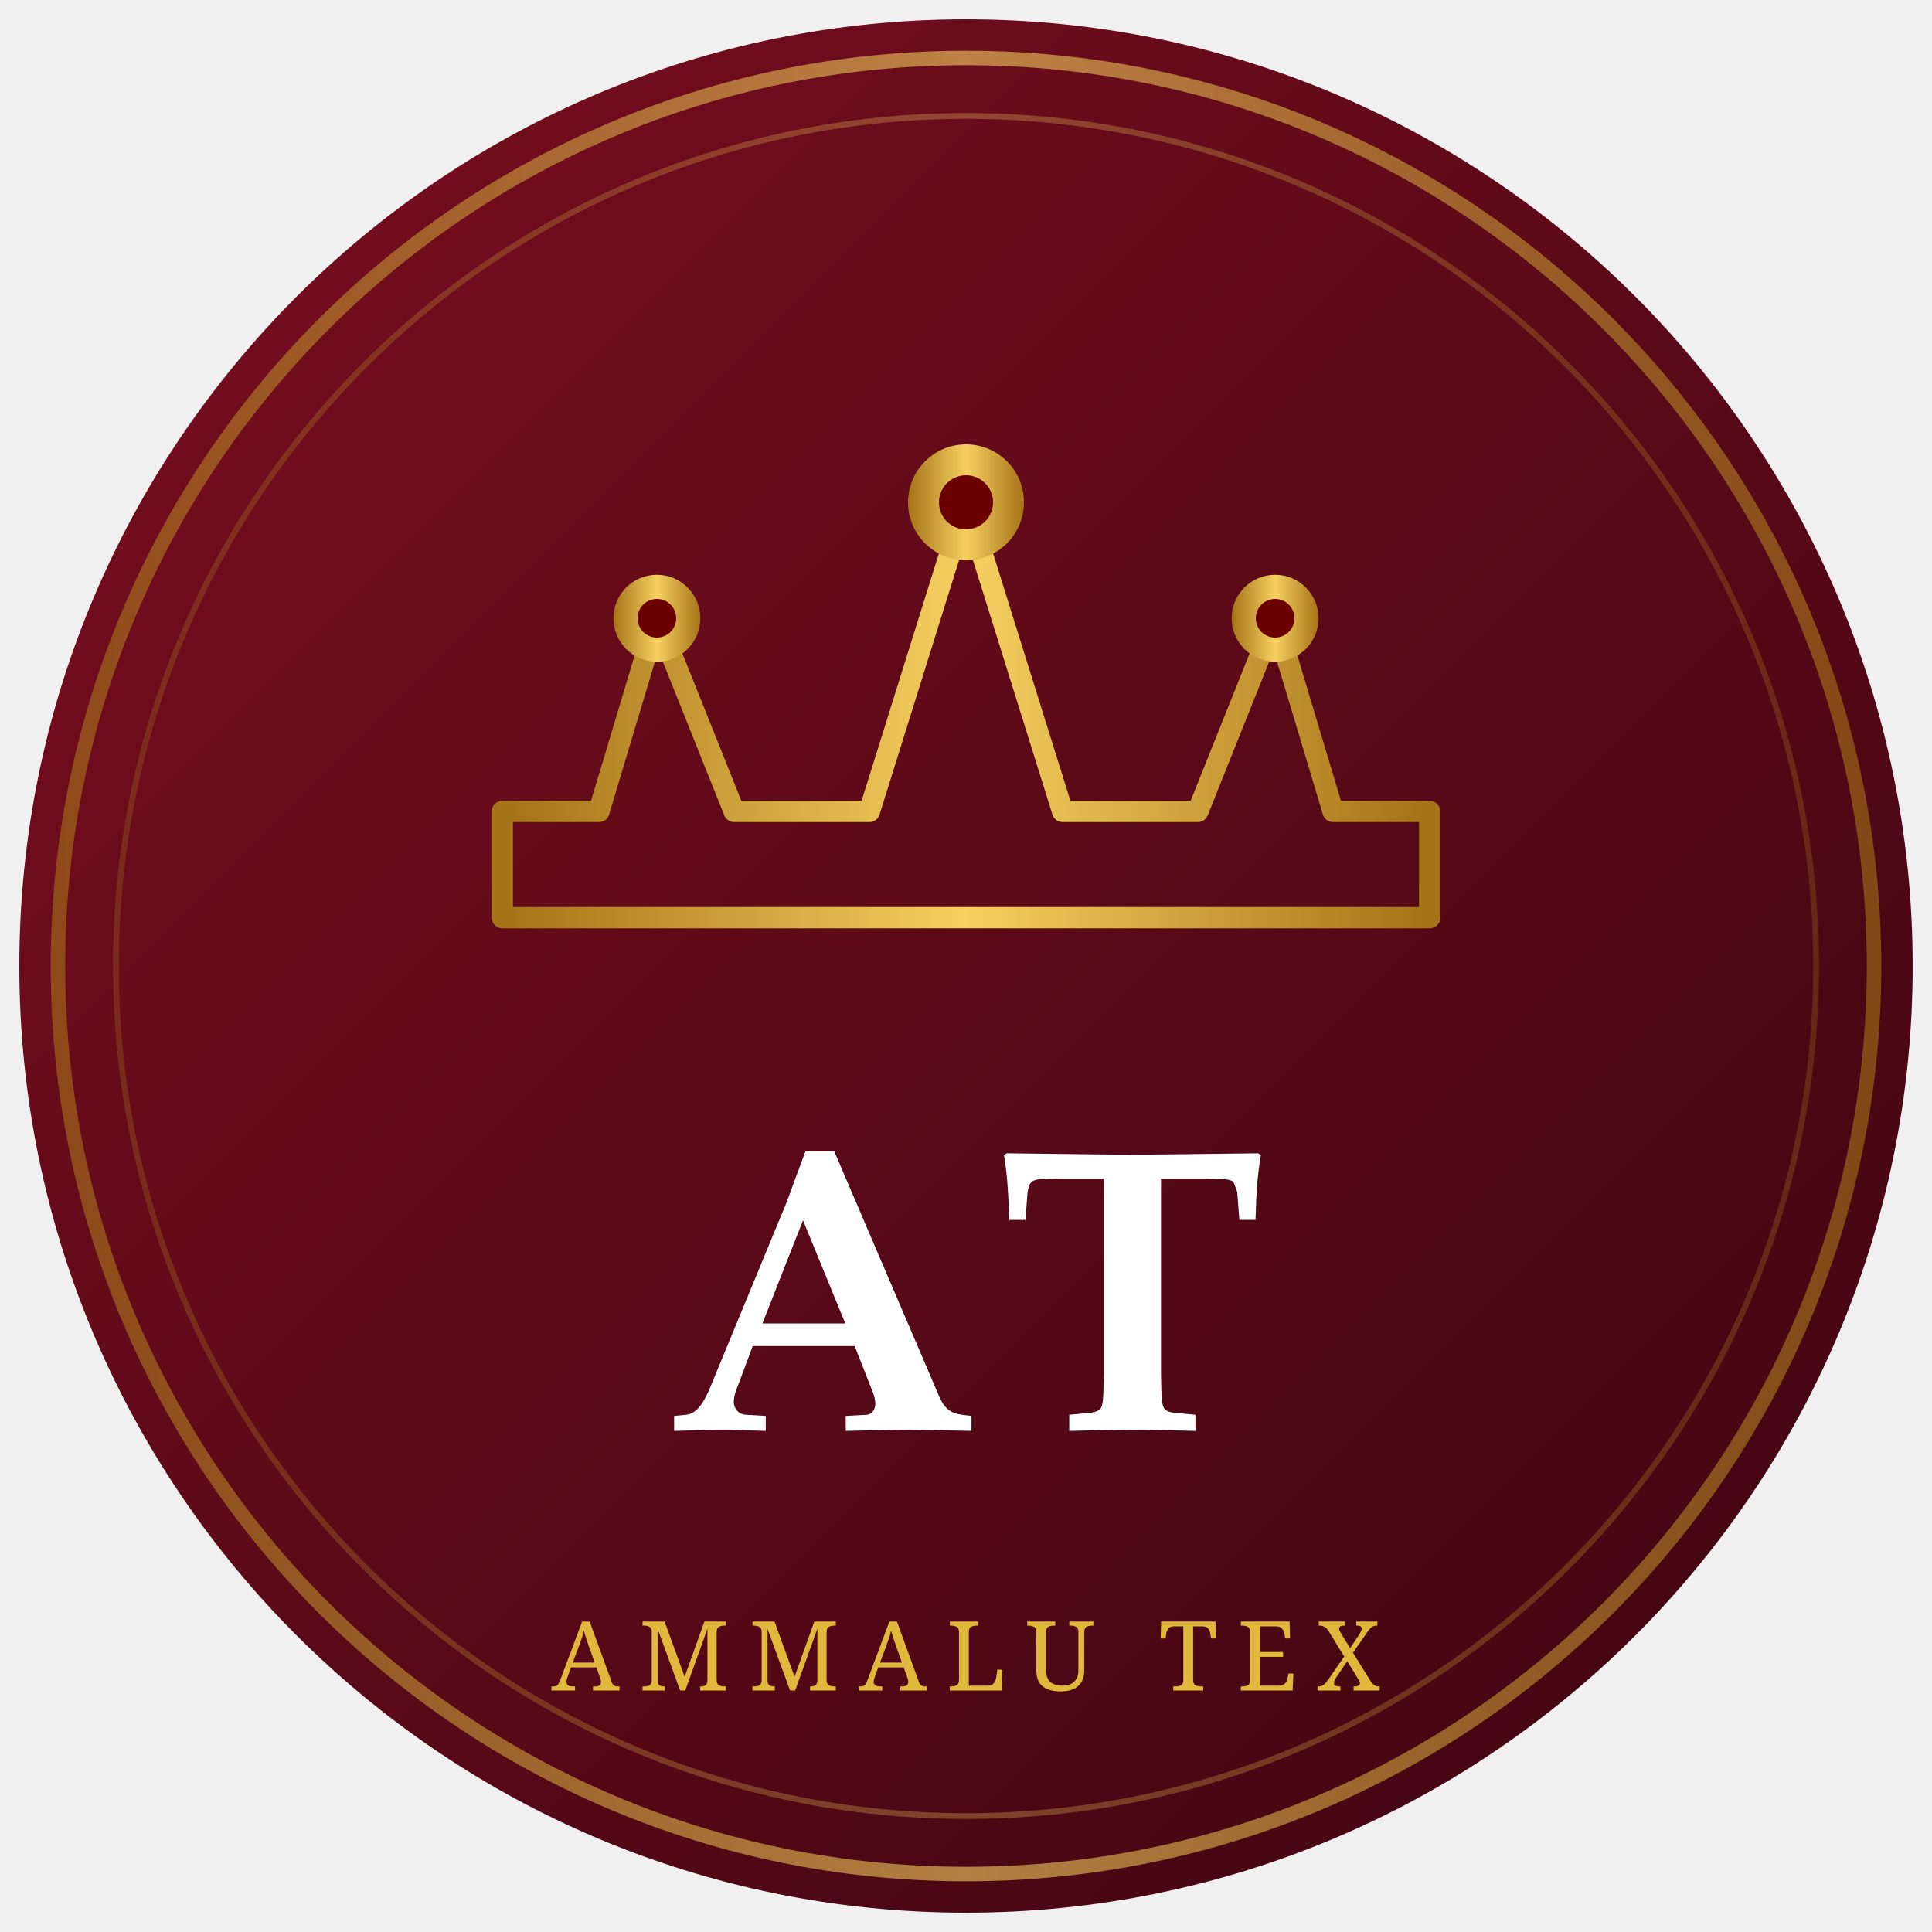
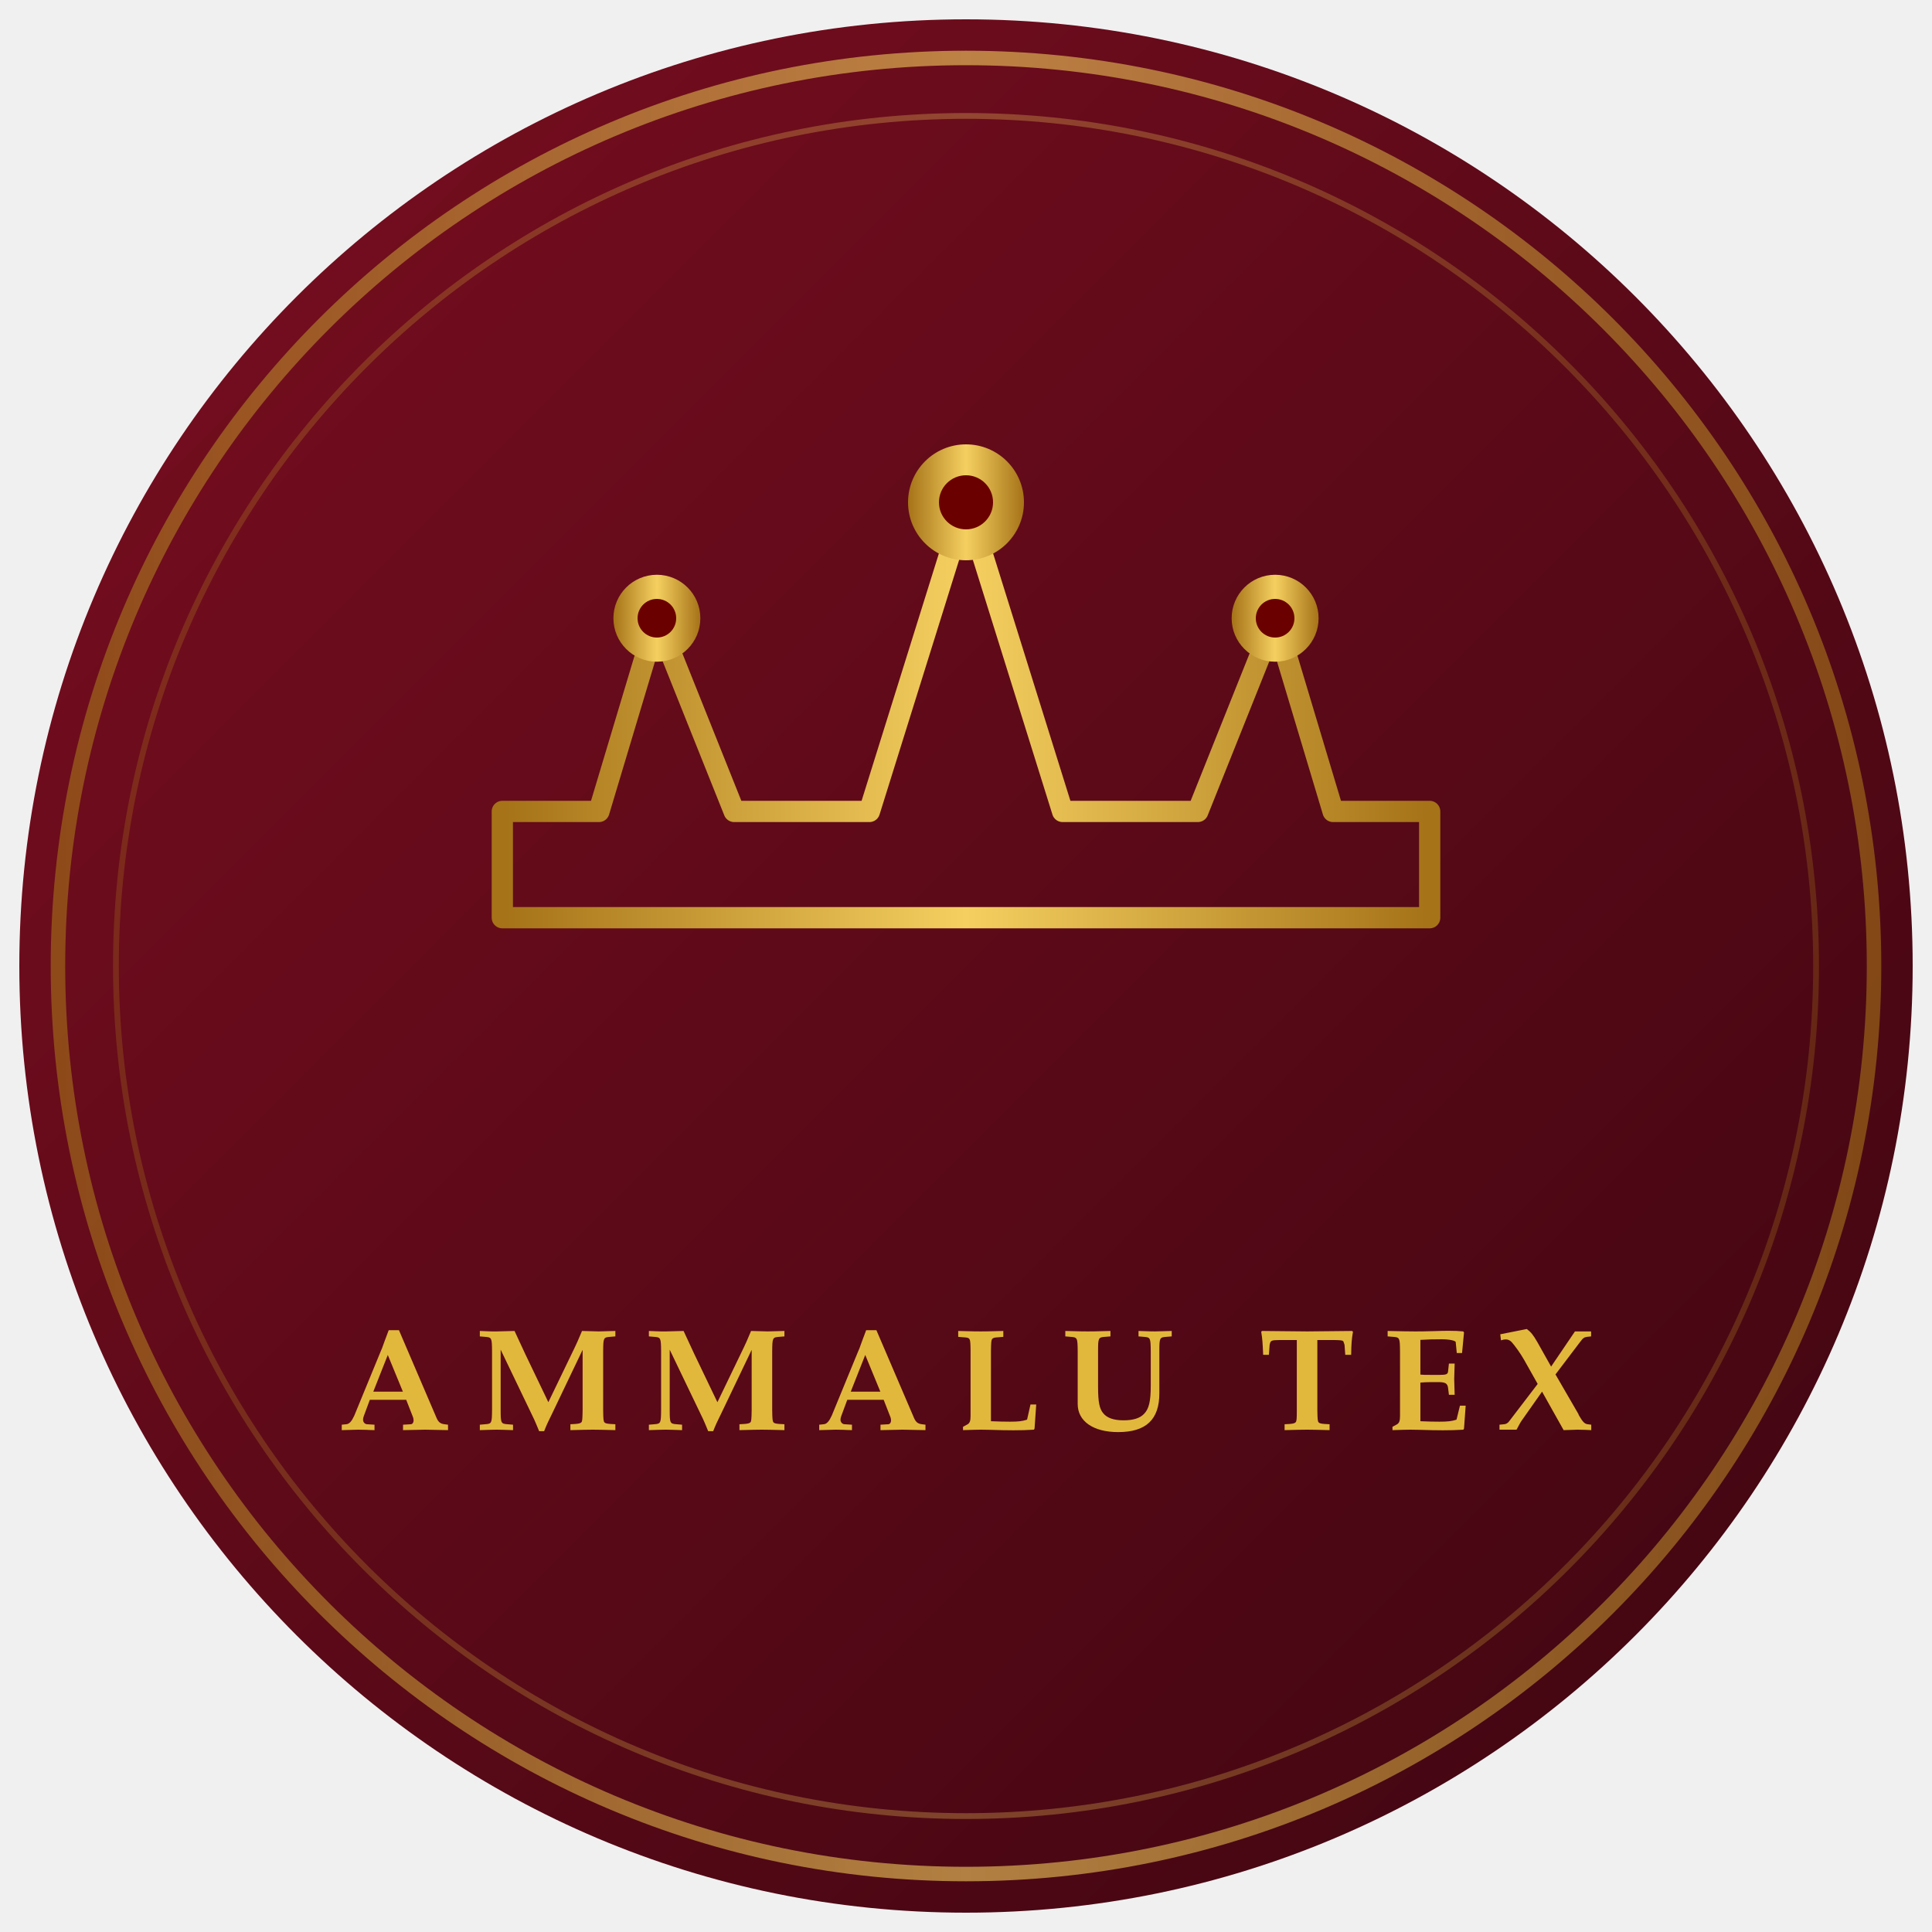
<svg xmlns="http://www.w3.org/2000/svg" viewBox="0 0 200 200" width="200" height="200">
  <defs>
    <linearGradient id="bg3" x1="0%" y1="0%" x2="100%" y2="100%">
      <stop offset="0%" stop-color="#7A0E20" />
      <stop offset="100%" stop-color="#3D0510" />
    </linearGradient>
    <linearGradient id="g3" x1="0%" y1="0%" x2="100%" y2="0%">
      <stop offset="0%" stop-color="#A67318" />
      <stop offset="50%" stop-color="#F5D060" />
      <stop offset="100%" stop-color="#A67318" />
    </linearGradient>
  </defs>
  <circle cx="100" cy="100" r="98" fill="url(#bg3)" />
  <circle cx="100" cy="100" r="94" fill="none" stroke="url(#g3)" stroke-width="1.5" opacity="0.6" />
  <circle cx="100" cy="100" r="88" fill="none" stroke="url(#g3)" stroke-width="0.6" opacity="0.3" />
  <path d="M52,95 L52,84             L62,84 L68,64 L76,84             L90,84 L100,52 L110,84             L124,84 L132,64 L138,84             L148,84 L148,95 Z" fill="none" stroke="url(#g3)" stroke-width="2.2" stroke-linejoin="round" />
  <circle cx="100" cy="52" r="6" fill="url(#g3)" />
  <circle cx="100" cy="52" r="2.8" fill="#6B0000" />
  <circle cx="68" cy="64" r="4.5" fill="url(#g3)" />
  <circle cx="68" cy="64" r="2" fill="#6B0000" />
  <circle cx="132" cy="64" r="4.5" fill="url(#g3)" />
  <circle cx="132" cy="64" r="2" fill="#6B0000" />
-   <text x="100" y="148" text-anchor="middle" font-family="Palatino Linotype, Palatino, Georgia, serif" font-size="42" font-weight="bold" fill="#FFFFFF" letter-spacing="4">AT</text>
-   <line x1="60" y1="158" x2="140" y2="158" stroke="url(#g3)" stroke-width="1" />
-   <text x="100" y="175" text-anchor="middle" font-family="Georgia, serif" font-size="10" fill="#E2B83C" letter-spacing="2">AMMALU TEX</text>
+   <text x="100" y="148" text-anchor="middle" font-family="Palatino Linotype, Palatino, Georgia, serif" font-size="15" font-weight="bold" fill="#E2B83C" letter-spacing="2.5">AMMALU TEX</text>
</svg>
